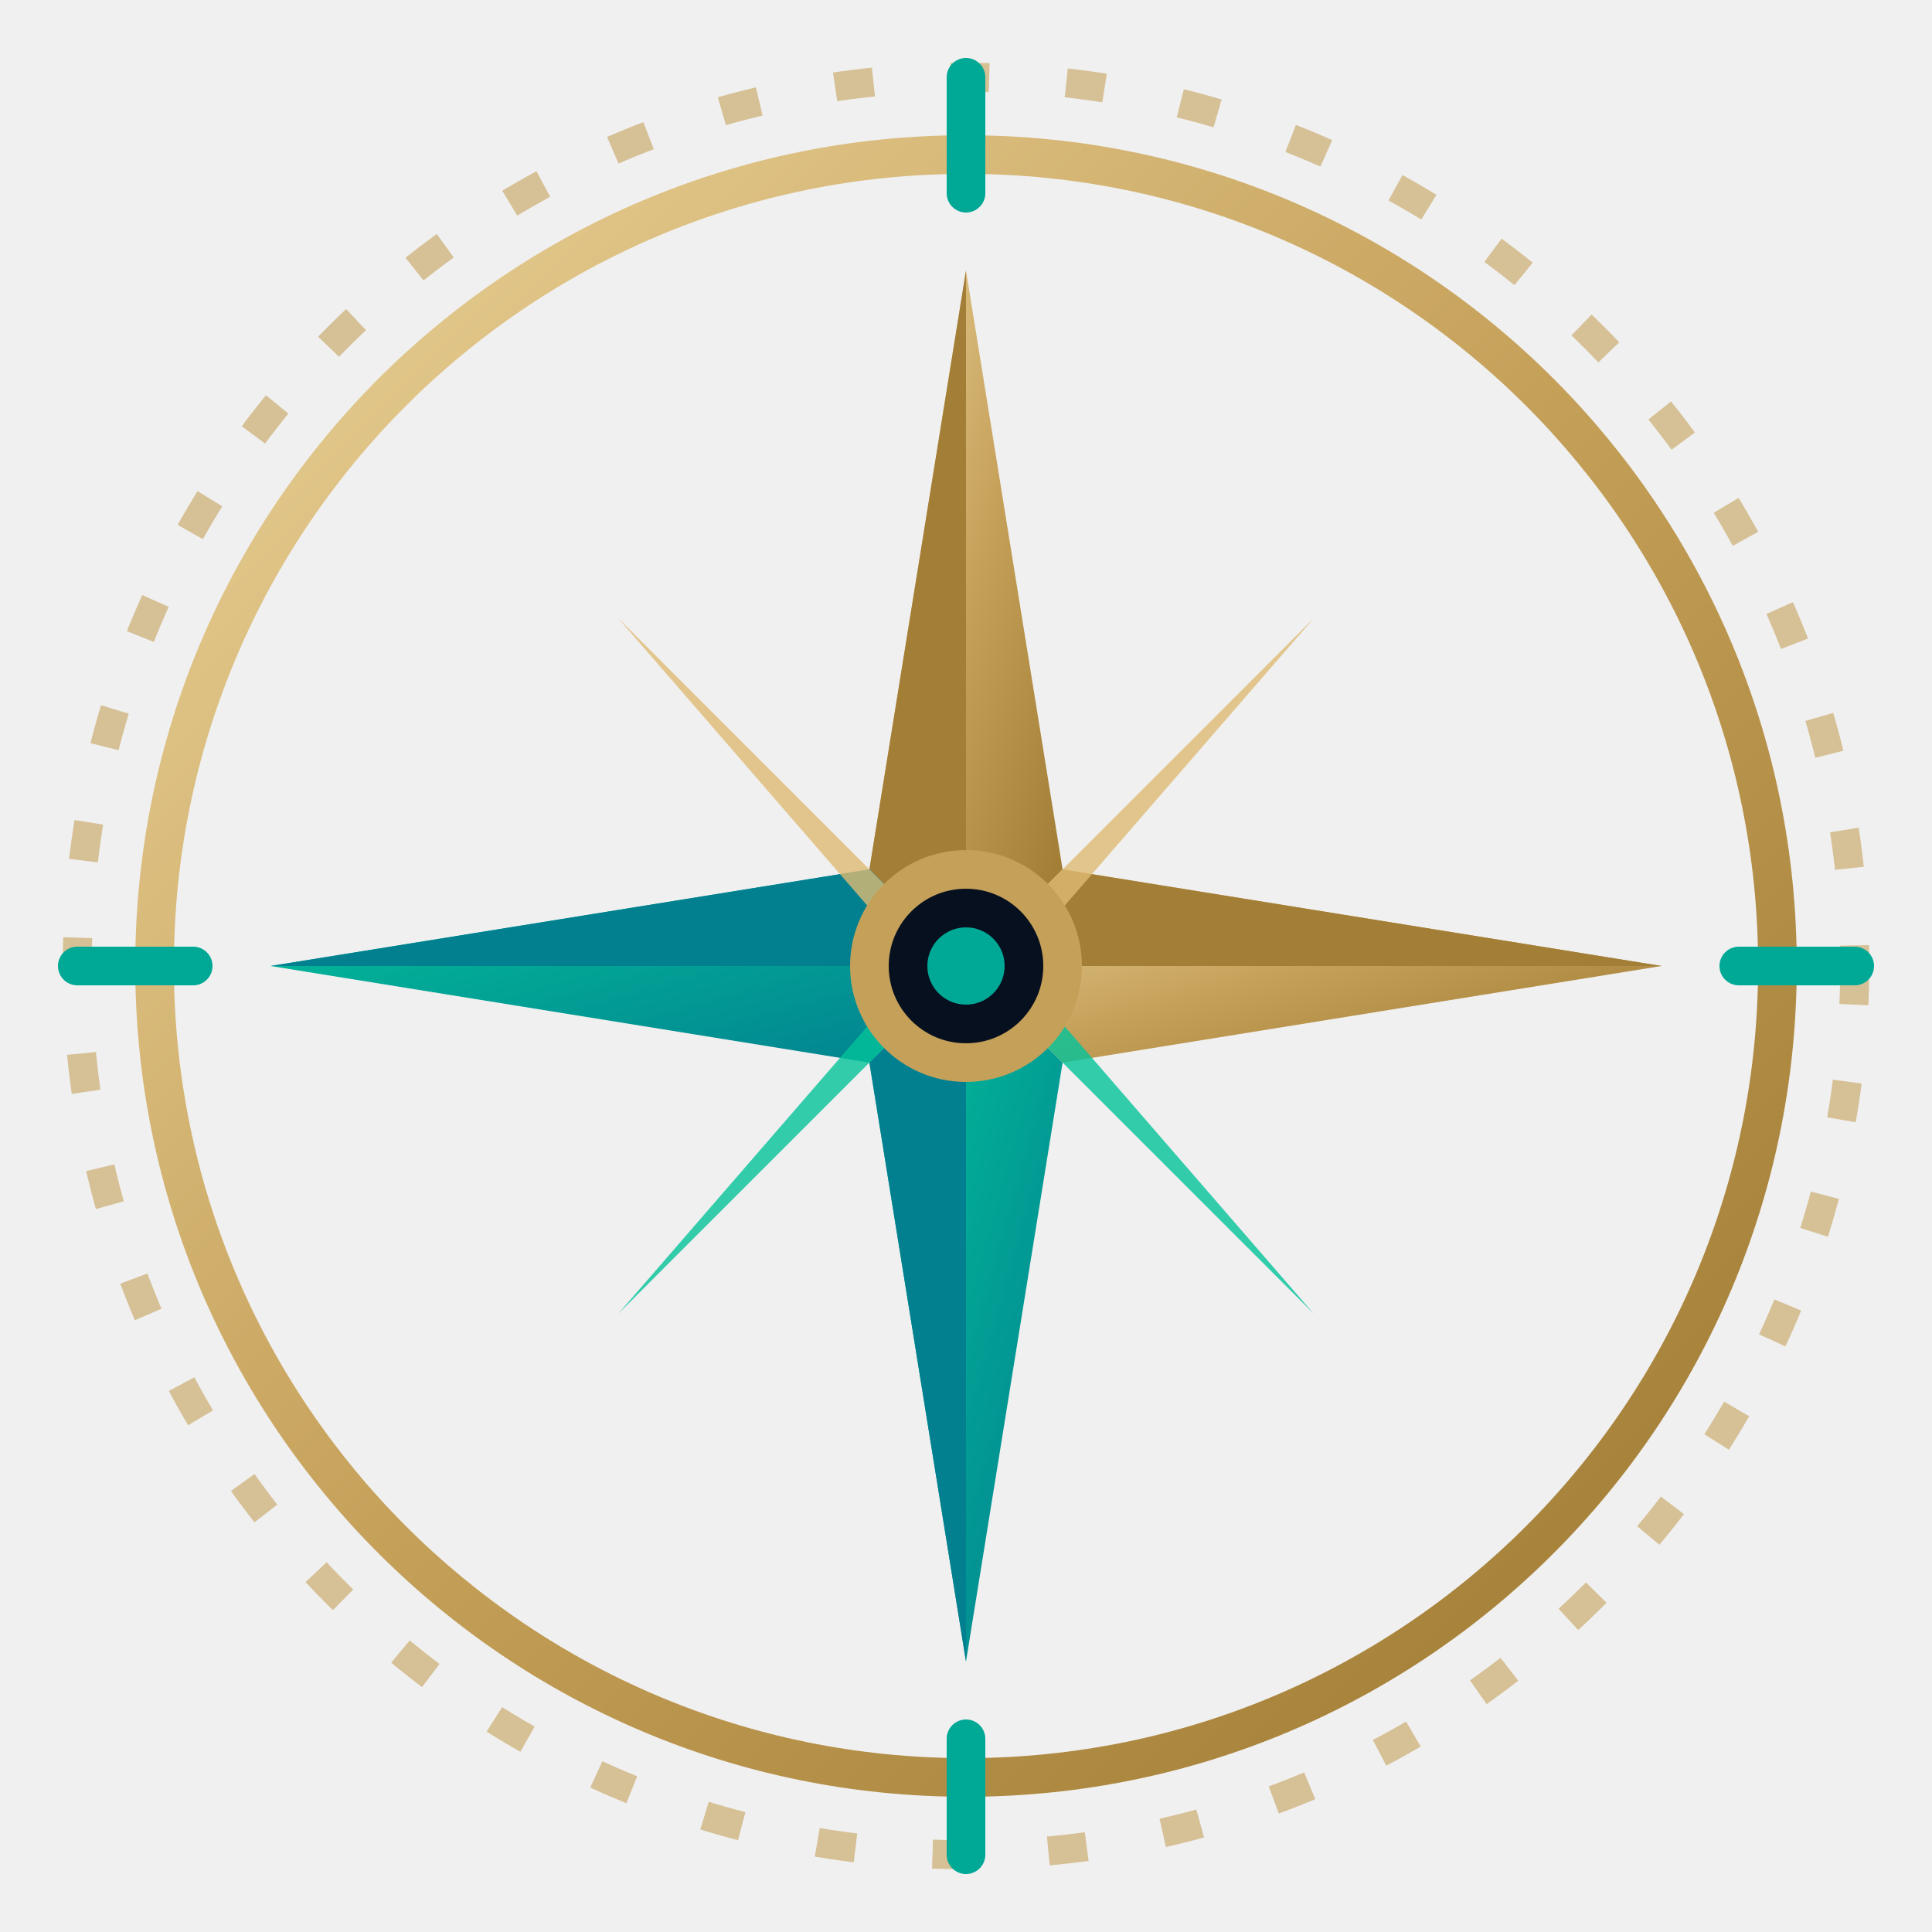
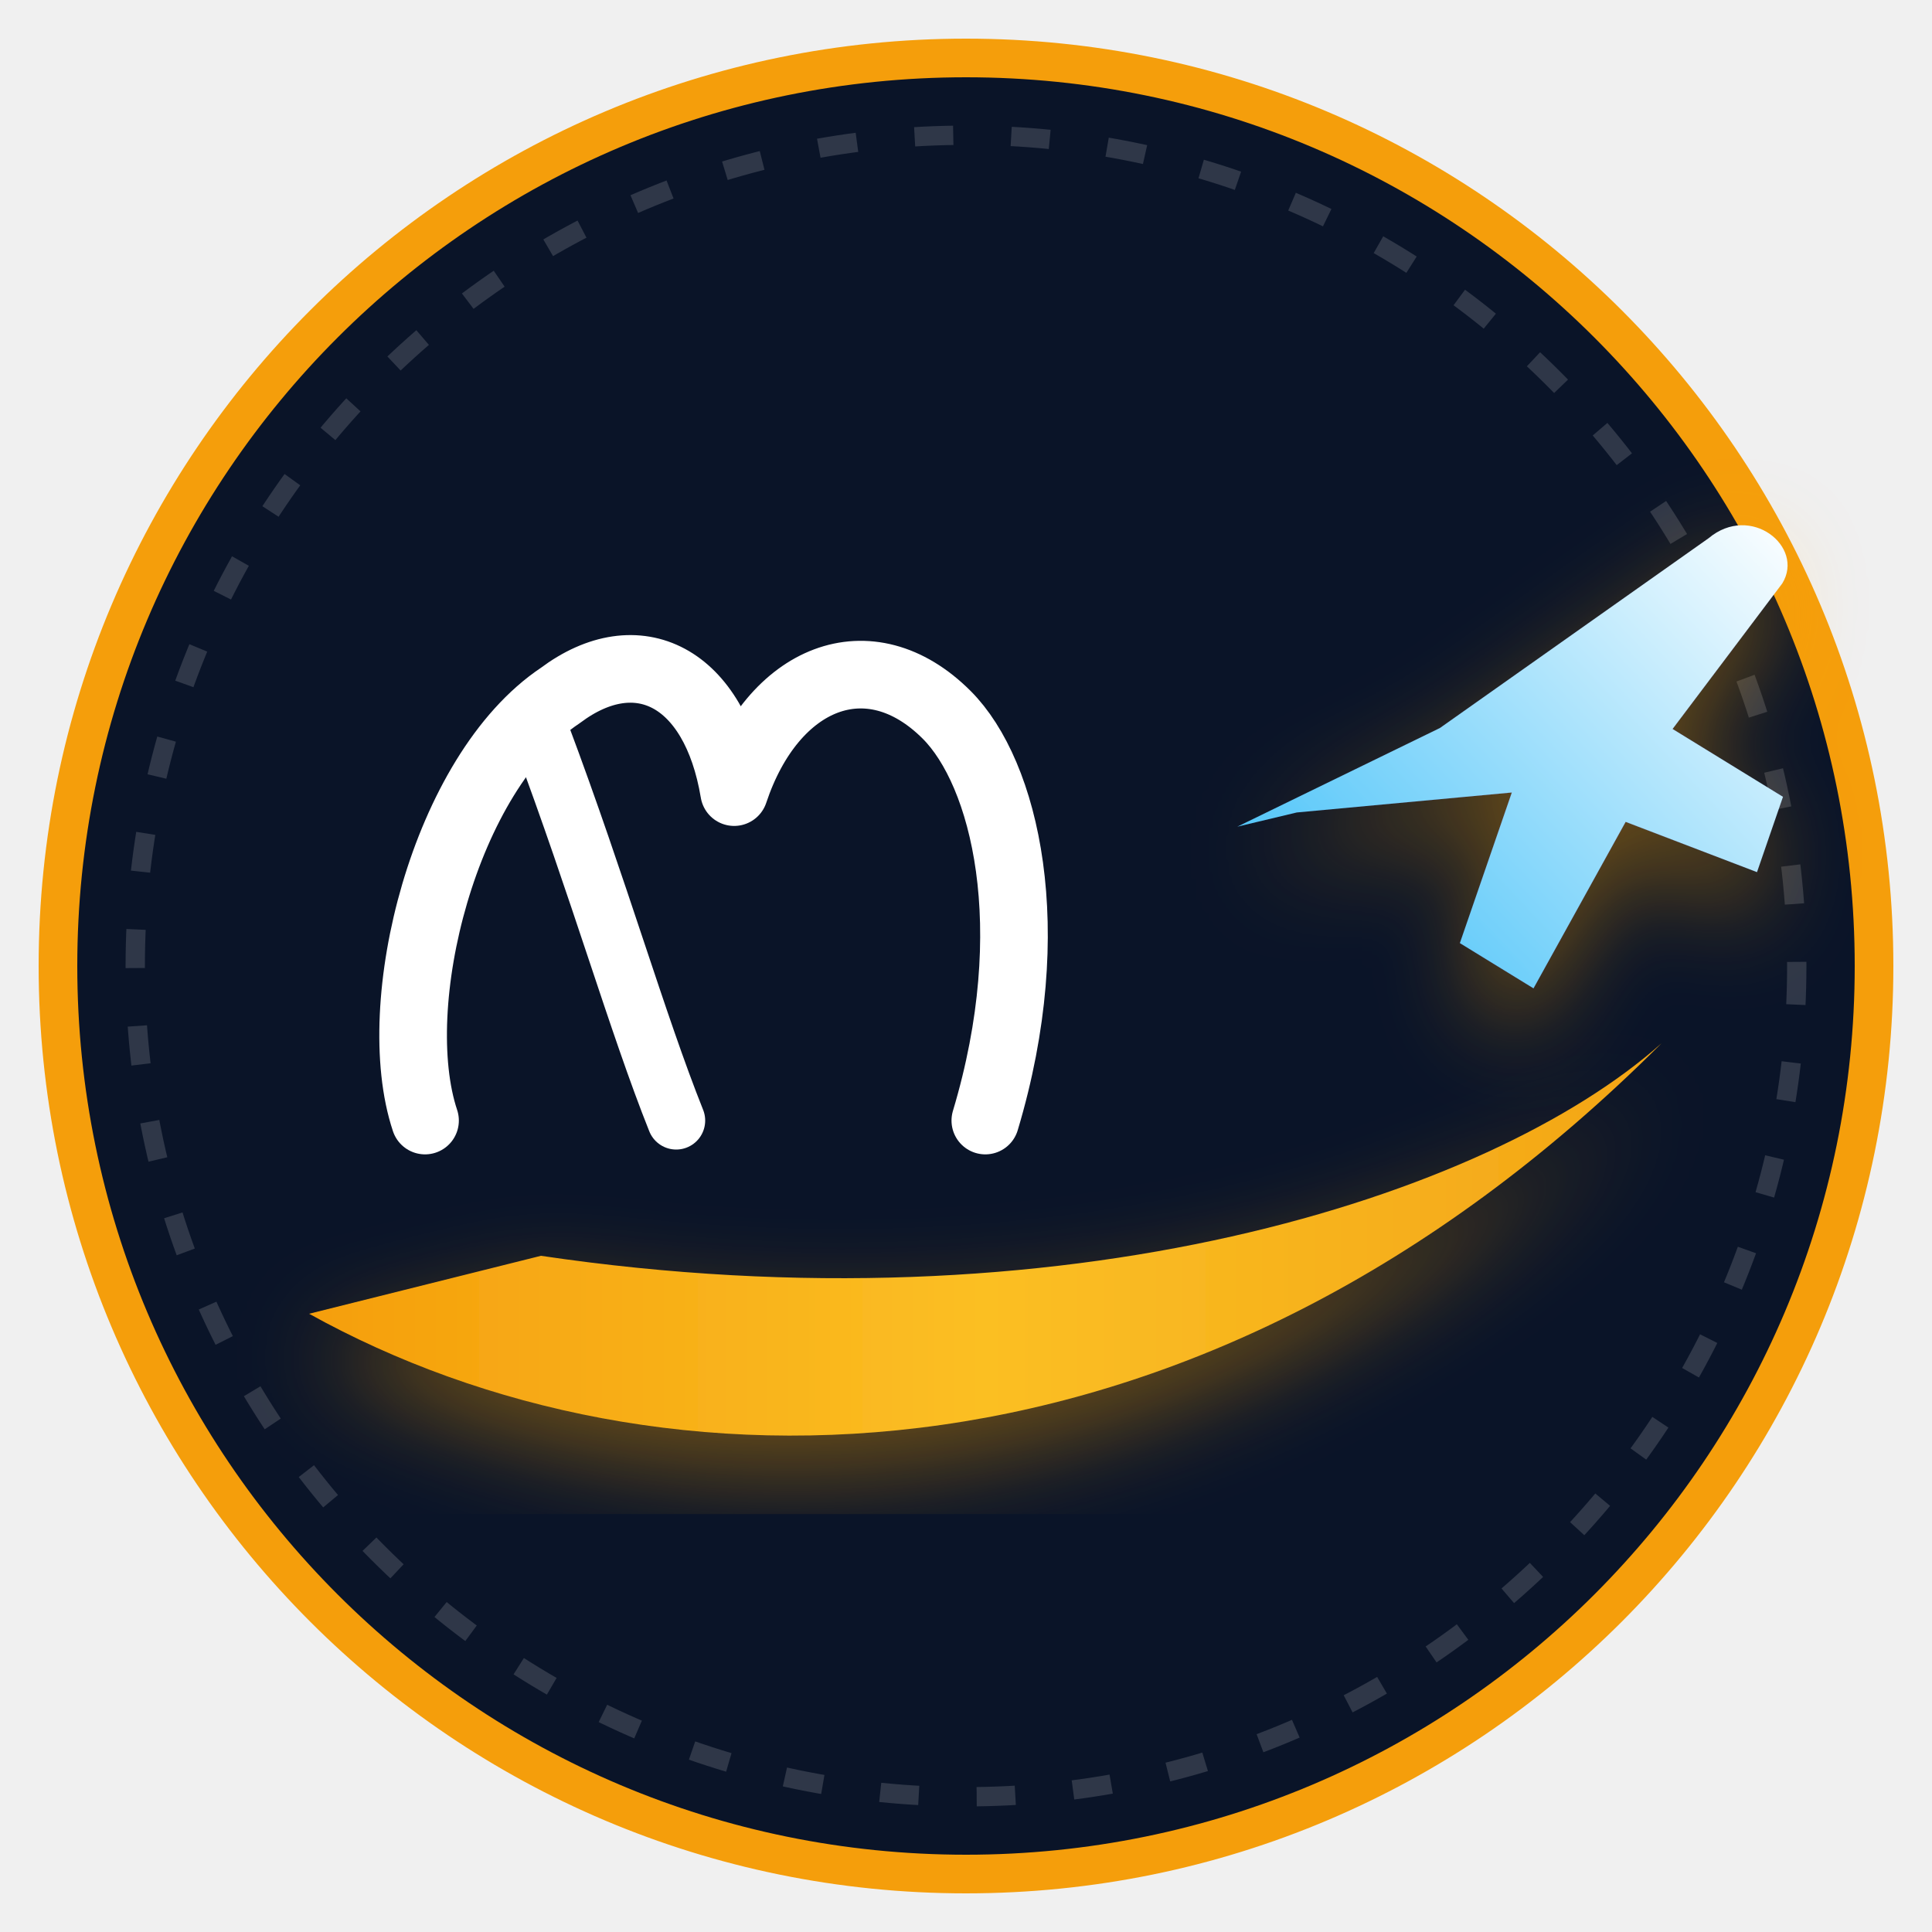
<svg xmlns="http://www.w3.org/2000/svg" viewBox="0 0 100 100" fill="none">
-   <circle cx="50" cy="50" r="46" stroke="#C5A059" stroke-width="1.5" stroke-dasharray="2 4" opacity="0.6" />
-   <circle cx="50" cy="50" r="42" stroke="url(#goldGrad)" stroke-width="2" />
-   <line x1="50" y1="4" x2="50" y2="10" stroke="#00A896" stroke-width="2" stroke-linecap="round" />
-   <line x1="50" y1="90" x2="50" y2="96" stroke="#00A896" stroke-width="2" stroke-linecap="round" />
-   <line x1="4" y1="50" x2="10" y2="50" stroke="#00A896" stroke-width="2" stroke-linecap="round" />
-   <line x1="90" y1="50" x2="96" y2="50" stroke="#00A896" stroke-width="2" stroke-linecap="round" />
-   <path d="M50 14L55 45L50 50L45 45Z" fill="url(#goldGrad)" />
-   <path d="M50 14L50 50L45 45Z" fill="#A37E36" />
-   <path d="M50 86L55 55L50 50L45 55Z" fill="url(#tealGrad)" />
-   <path d="M50 86L50 50L45 55Z" fill="#028090" />
-   <path d="M86 50L55 55L50 50L55 45Z" fill="url(#goldGrad)" />
-   <path d="M86 50L50 50L55 45Z" fill="#A37E36" />
-   <path d="M14 50L45 55L50 50L45 45Z" fill="url(#tealGrad)" />
-   <path d="M14 50L50 50L45 45Z" fill="#028090" />
-   <polygon points="50,50 68,32 55,47" fill="#DFBA73" opacity="0.8" />
-   <polygon points="50,50 68,68 55,53" fill="#02C39A" opacity="0.8" />
-   <polygon points="50,50 32,68 45,53" fill="#02C39A" opacity="0.8" />
-   <polygon points="50,50 32,32 45,47" fill="#DFBA73" opacity="0.8" />
-   <circle cx="50" cy="50" r="5" fill="#06101E" stroke="#C5A059" stroke-width="2" />
-   <circle cx="50" cy="50" r="2" fill="#00A896" />
  <defs>
-     <linearGradient id="goldGrad" x1="0" y1="0" x2="1" y2="1">
-       <stop offset="0%" stop-color="#EBD49B" />
-       <stop offset="50%" stop-color="#C5A059" />
-       <stop offset="100%" stop-color="#9C772F" />
+     <linearGradient id="symGoldSwoosh" x1="0%" y1="0%" x2="100%" y2="0%">
+       <stop offset="0%" stop-color="#F59E0B" />
+       <stop offset="50%" stop-color="#FBBF24" />
+       <stop offset="100%" stop-color="#F3A516" />
    </linearGradient>
-     <linearGradient id="tealGrad" x1="0" y1="0" x2="1" y2="1">
-       <stop offset="0%" stop-color="#02C39A" />
-       <stop offset="100%" stop-color="#028090" />
+     <linearGradient id="symPlaneGrad" x1="0%" y1="100%" x2="100%" y2="0%">
+       <stop offset="0%" stop-color="#38BDF8" />
+       <stop offset="100%" stop-color="#FFFFFF" />
    </linearGradient>
+     <filter id="symGlow" x="-20%" y="-20%" width="140%" height="140%">
+       <feDropShadow dx="0" dy="2" stdDeviation="2.5" flood-color="#F59E0B" flood-opacity="0.4" />
+     </filter>
  </defs>
+   <circle cx="50" cy="50" r="47" fill="#0A1428" stroke="#F59E0B" stroke-width="2" />
+   <circle cx="50" cy="50" r="43" stroke="rgba(255,255,255,0.15)" stroke-width="1" stroke-dasharray="2 3" />
+   <path d="M22 58 C 20 52, 23 40, 29 36 C 33 33, 37 35, 38 41 C 40 35, 45 33, 49 37 C 52 40, 54 48, 51 58" stroke="#FFFFFF" stroke-width="3.5" stroke-linecap="round" stroke-linejoin="round" fill="none" />
+   <path d="M28 38 C 31 46, 33 53, 35 58" stroke="#FFFFFF" stroke-width="3" stroke-linecap="round" />
+   <path d="M16 68 C 34 78, 62 78, 86 54 C 77 62, 55 69, 28 65 Z" fill="url(#symGoldSwoosh)" filter="url(#symGlow)" />
+   <g transform="translate(56, 20) rotate(5)">
+     <path d="M10 22 L20 16 L33 5 C35 3, 38 5, 37 7 L32 15 L38 18 L37 22 L30 20 L26 29 L22 27 L24 19 L13 21 Z" fill="url(#symPlaneGrad)" filter="url(#symGlow)" />
+   </g>
</svg>
